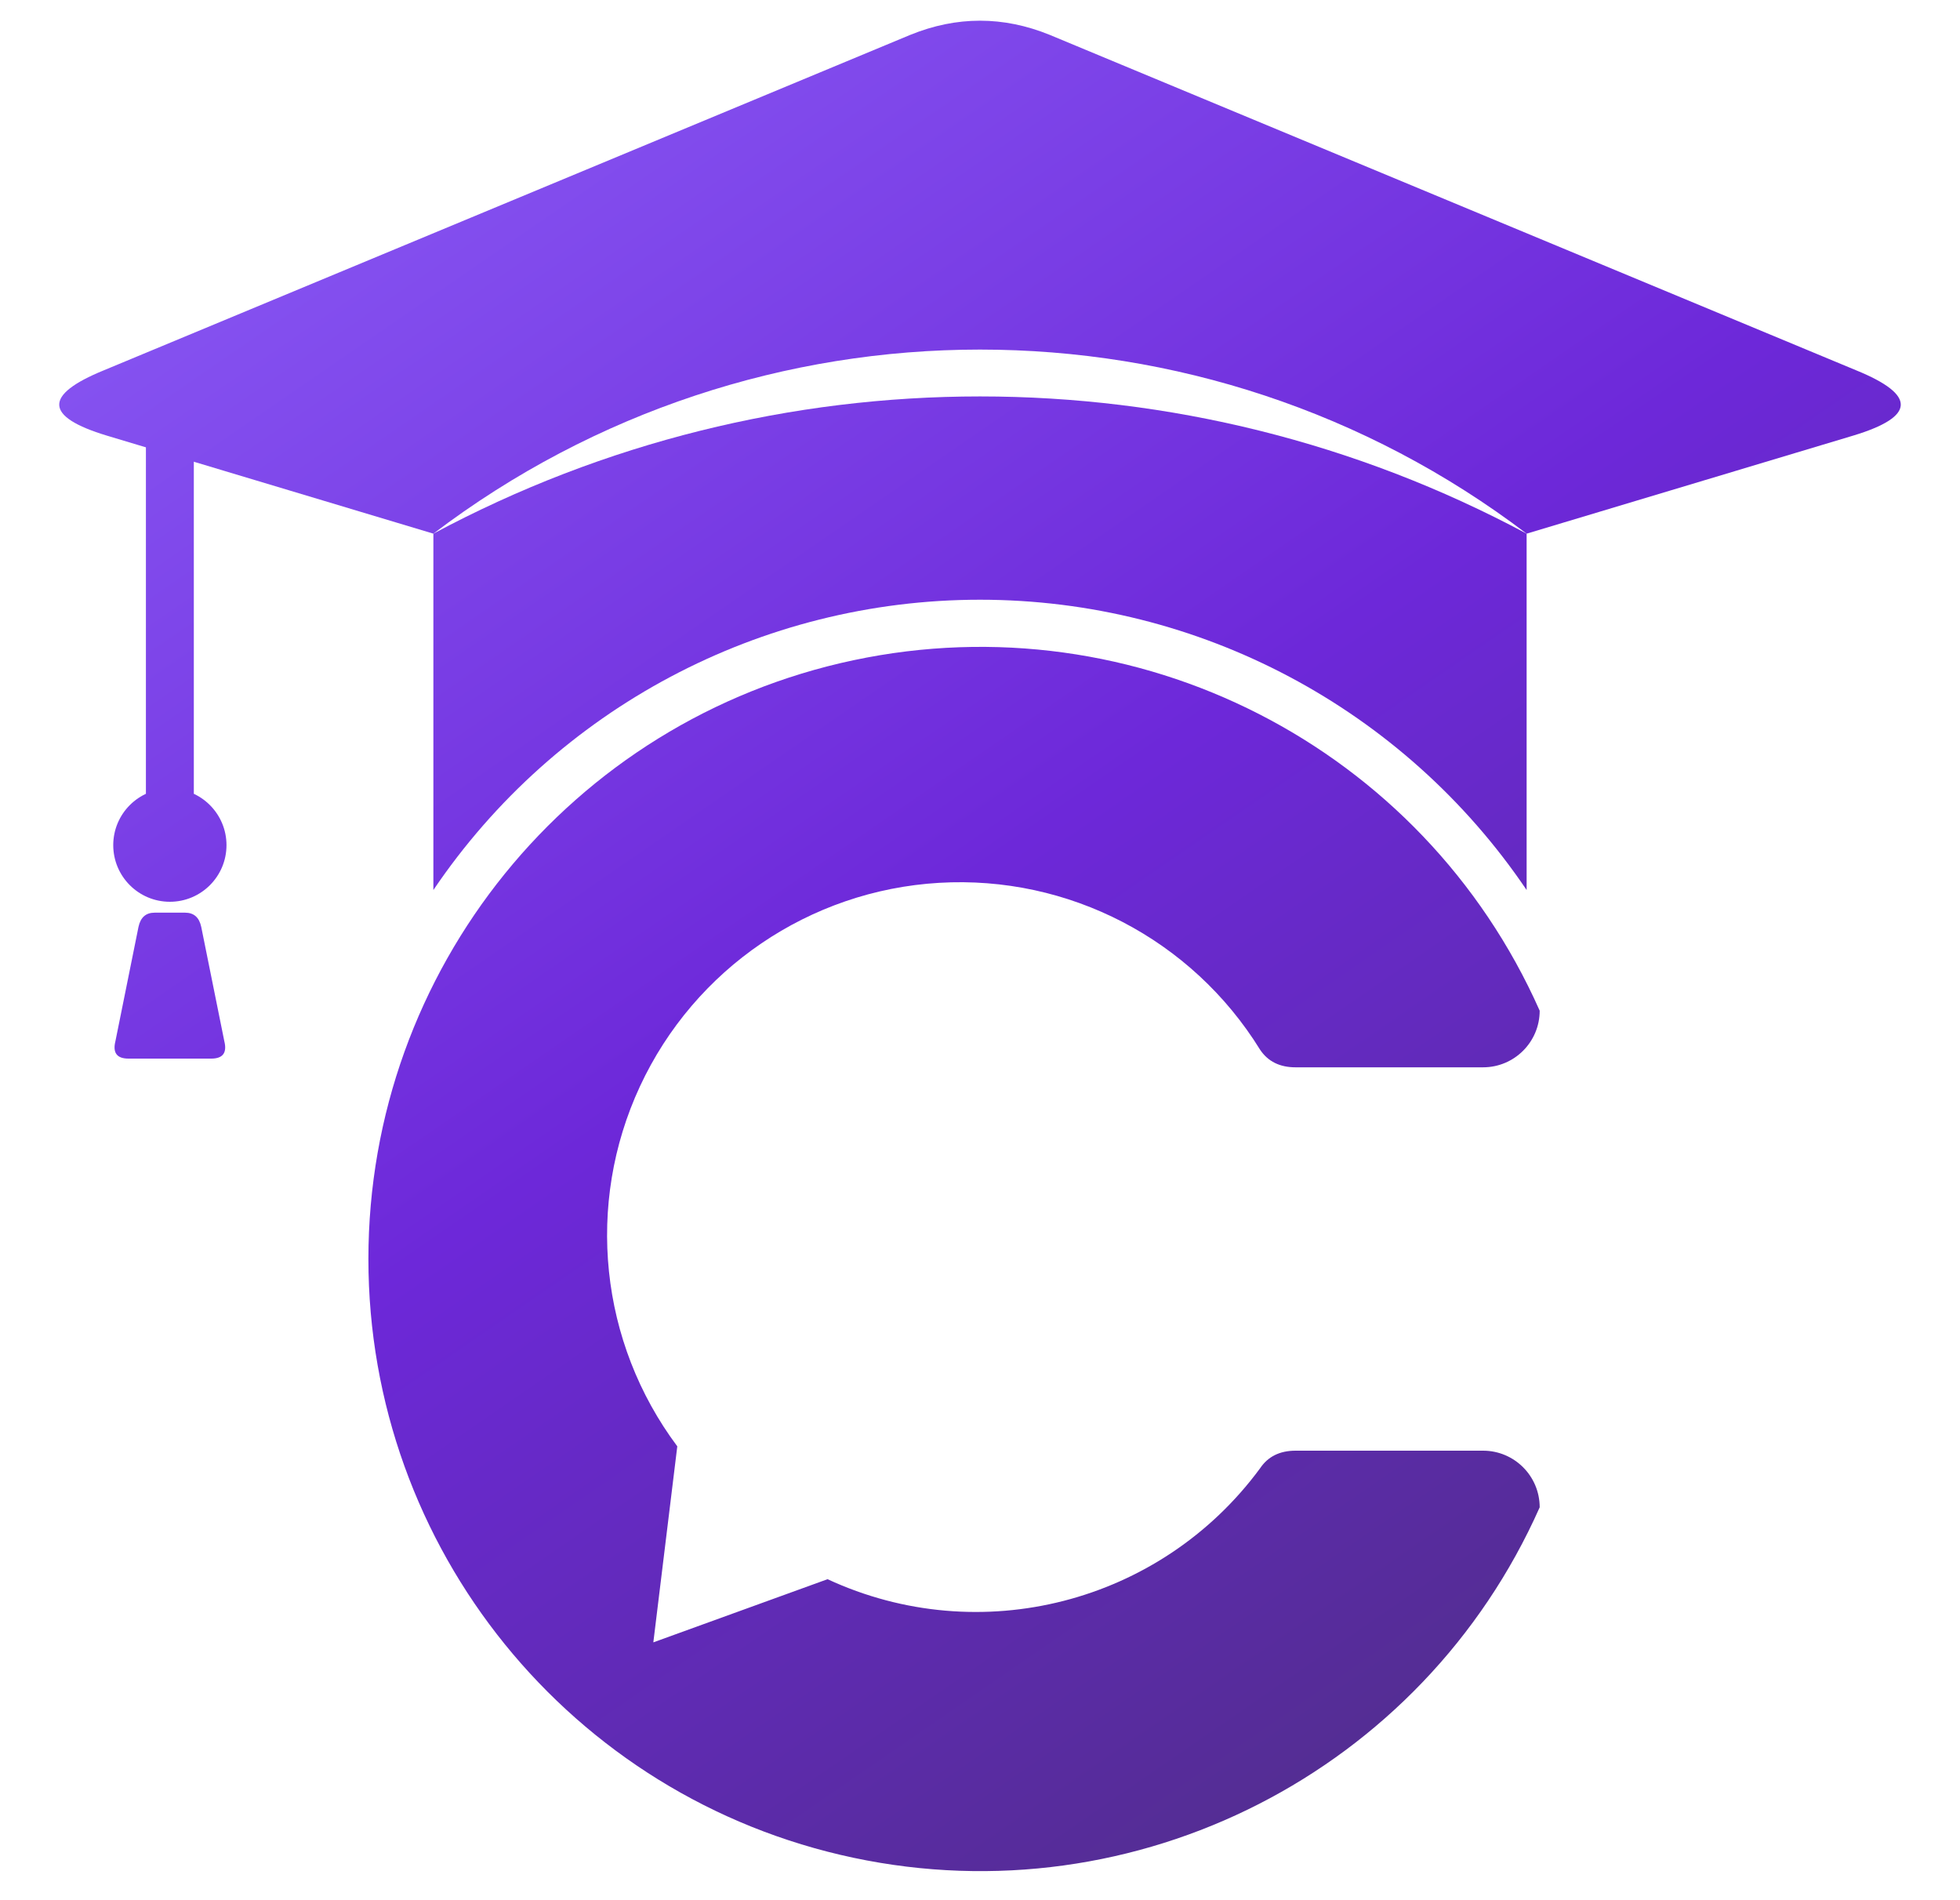
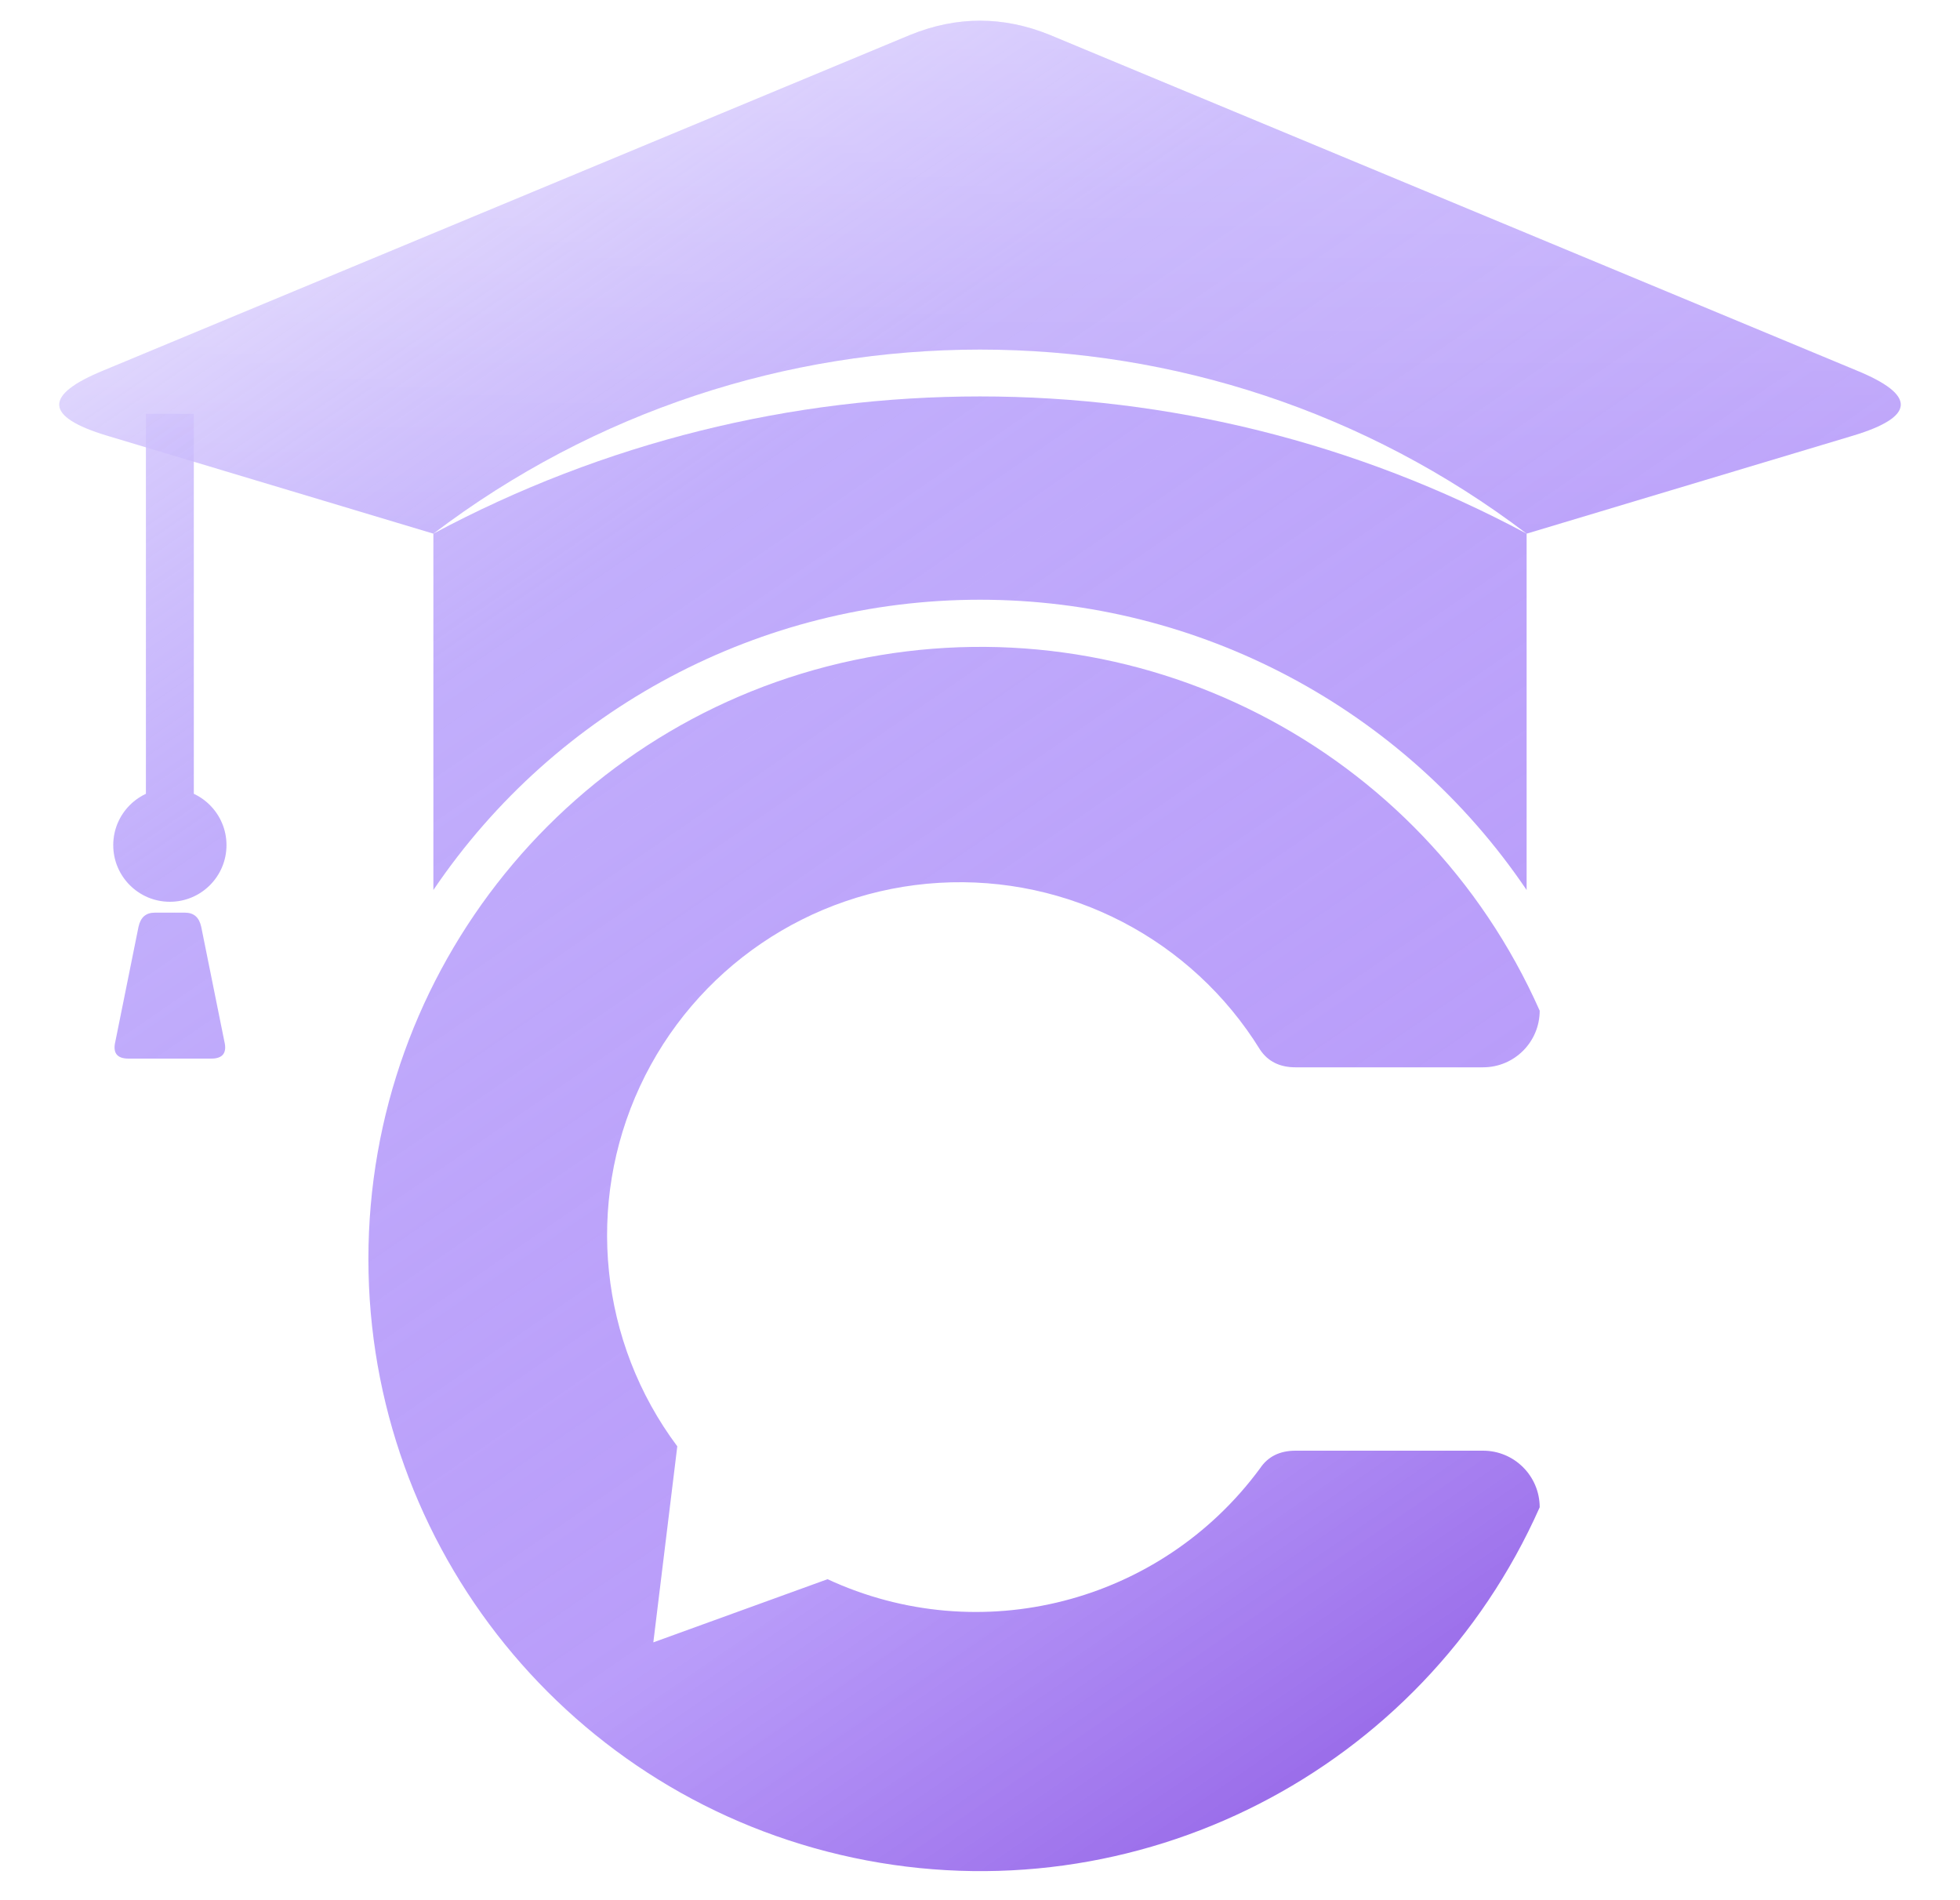
<svg xmlns="http://www.w3.org/2000/svg" viewBox="0 0 900 872">
  <defs>
-     <linearGradient id="purple" x1="100" y1="0" x2="700" y2="872" gradientUnits="userSpaceOnUse">
-       <stop offset="0" stop-color="#8B5CF6" />
-       <stop offset="0.5" stop-color="#6D28D9" />
-       <stop offset="1" stop-color="#4E2E83" />
+     <linearGradient id="purple-glass-c" x1="100" y1="0" x2="700" y2="872" gradientUnits="userSpaceOnUse">
+       <stop offset="0" stop-color="#ede9fe" stop-opacity="0.9" />
+       <stop offset="0.3" stop-color="#a78bfa" stop-opacity="0.7" />
+       <stop offset="0.7" stop-color="#8b5cf6" stop-opacity="0.6" />
+       <stop offset="1" stop-color="#6d28d9" stop-opacity="0.8" />
+     </linearGradient>
+     <linearGradient id="highlight-c" x1="0" y1="0" x2="0" y2="1" gradientUnits="objectBoundingBox">
+       <stop offset="0" stop-color="#ffffff" stop-opacity="0.5" />
+       <stop offset="1" stop-color="#ffffff" stop-opacity="0" />
    </linearGradient>
  </defs>
-   <g fill="url(#purple)">
+   <g fill="url(#purple-glass-c)">
    <path d="M418 16              Q450 3 482 16              L852.3 170              Q894 187 850.9 200              L701 245              A415 415 0 0 0 199 245              L49.1 200              Q6 187 47.7 170              Z" />
    <path d="M199 245              A531.5 531.5 0 0 1 701 245              L701 408.6              A303 303 0 0 0 199 408.6              Z" />
    <path d="M578.6 481.9              A162 162 0 1 0 311 664              L300 754              L380 725              A162 162 0 0 0 578.6 674.1              Q584 666 594.9 666              L681 666              A26 26 0 0 1 707 692              A281 281 0 1 1 707 464              A26 26 0 0 1 681 490              L594.9 490              Q584 490 578.6 481.9              Z" />
    <path d="M67 190 L89 190 L89 372 L67 372 Z              M52 388 A26 26 0 1 1 104 388 A26 26 0 1 1 52 388 Z              M63.6 425.5 Q65 419 71 419 L85 419 Q91 419 92.4 425.5              L103 478 Q105 486 97 486 L59 486 Q51 486 53 478 Z" />
+     <path d="M418 16 Q450 3 482 16 L852.3 170 Q894 187 850.9 200 L701 245 A415 415 0 0 0 199 245 L49.1 200 Q6 187 47.7 170 Z" fill="url(#highlight-c)" opacity="0.5" />
  </g>
</svg>
